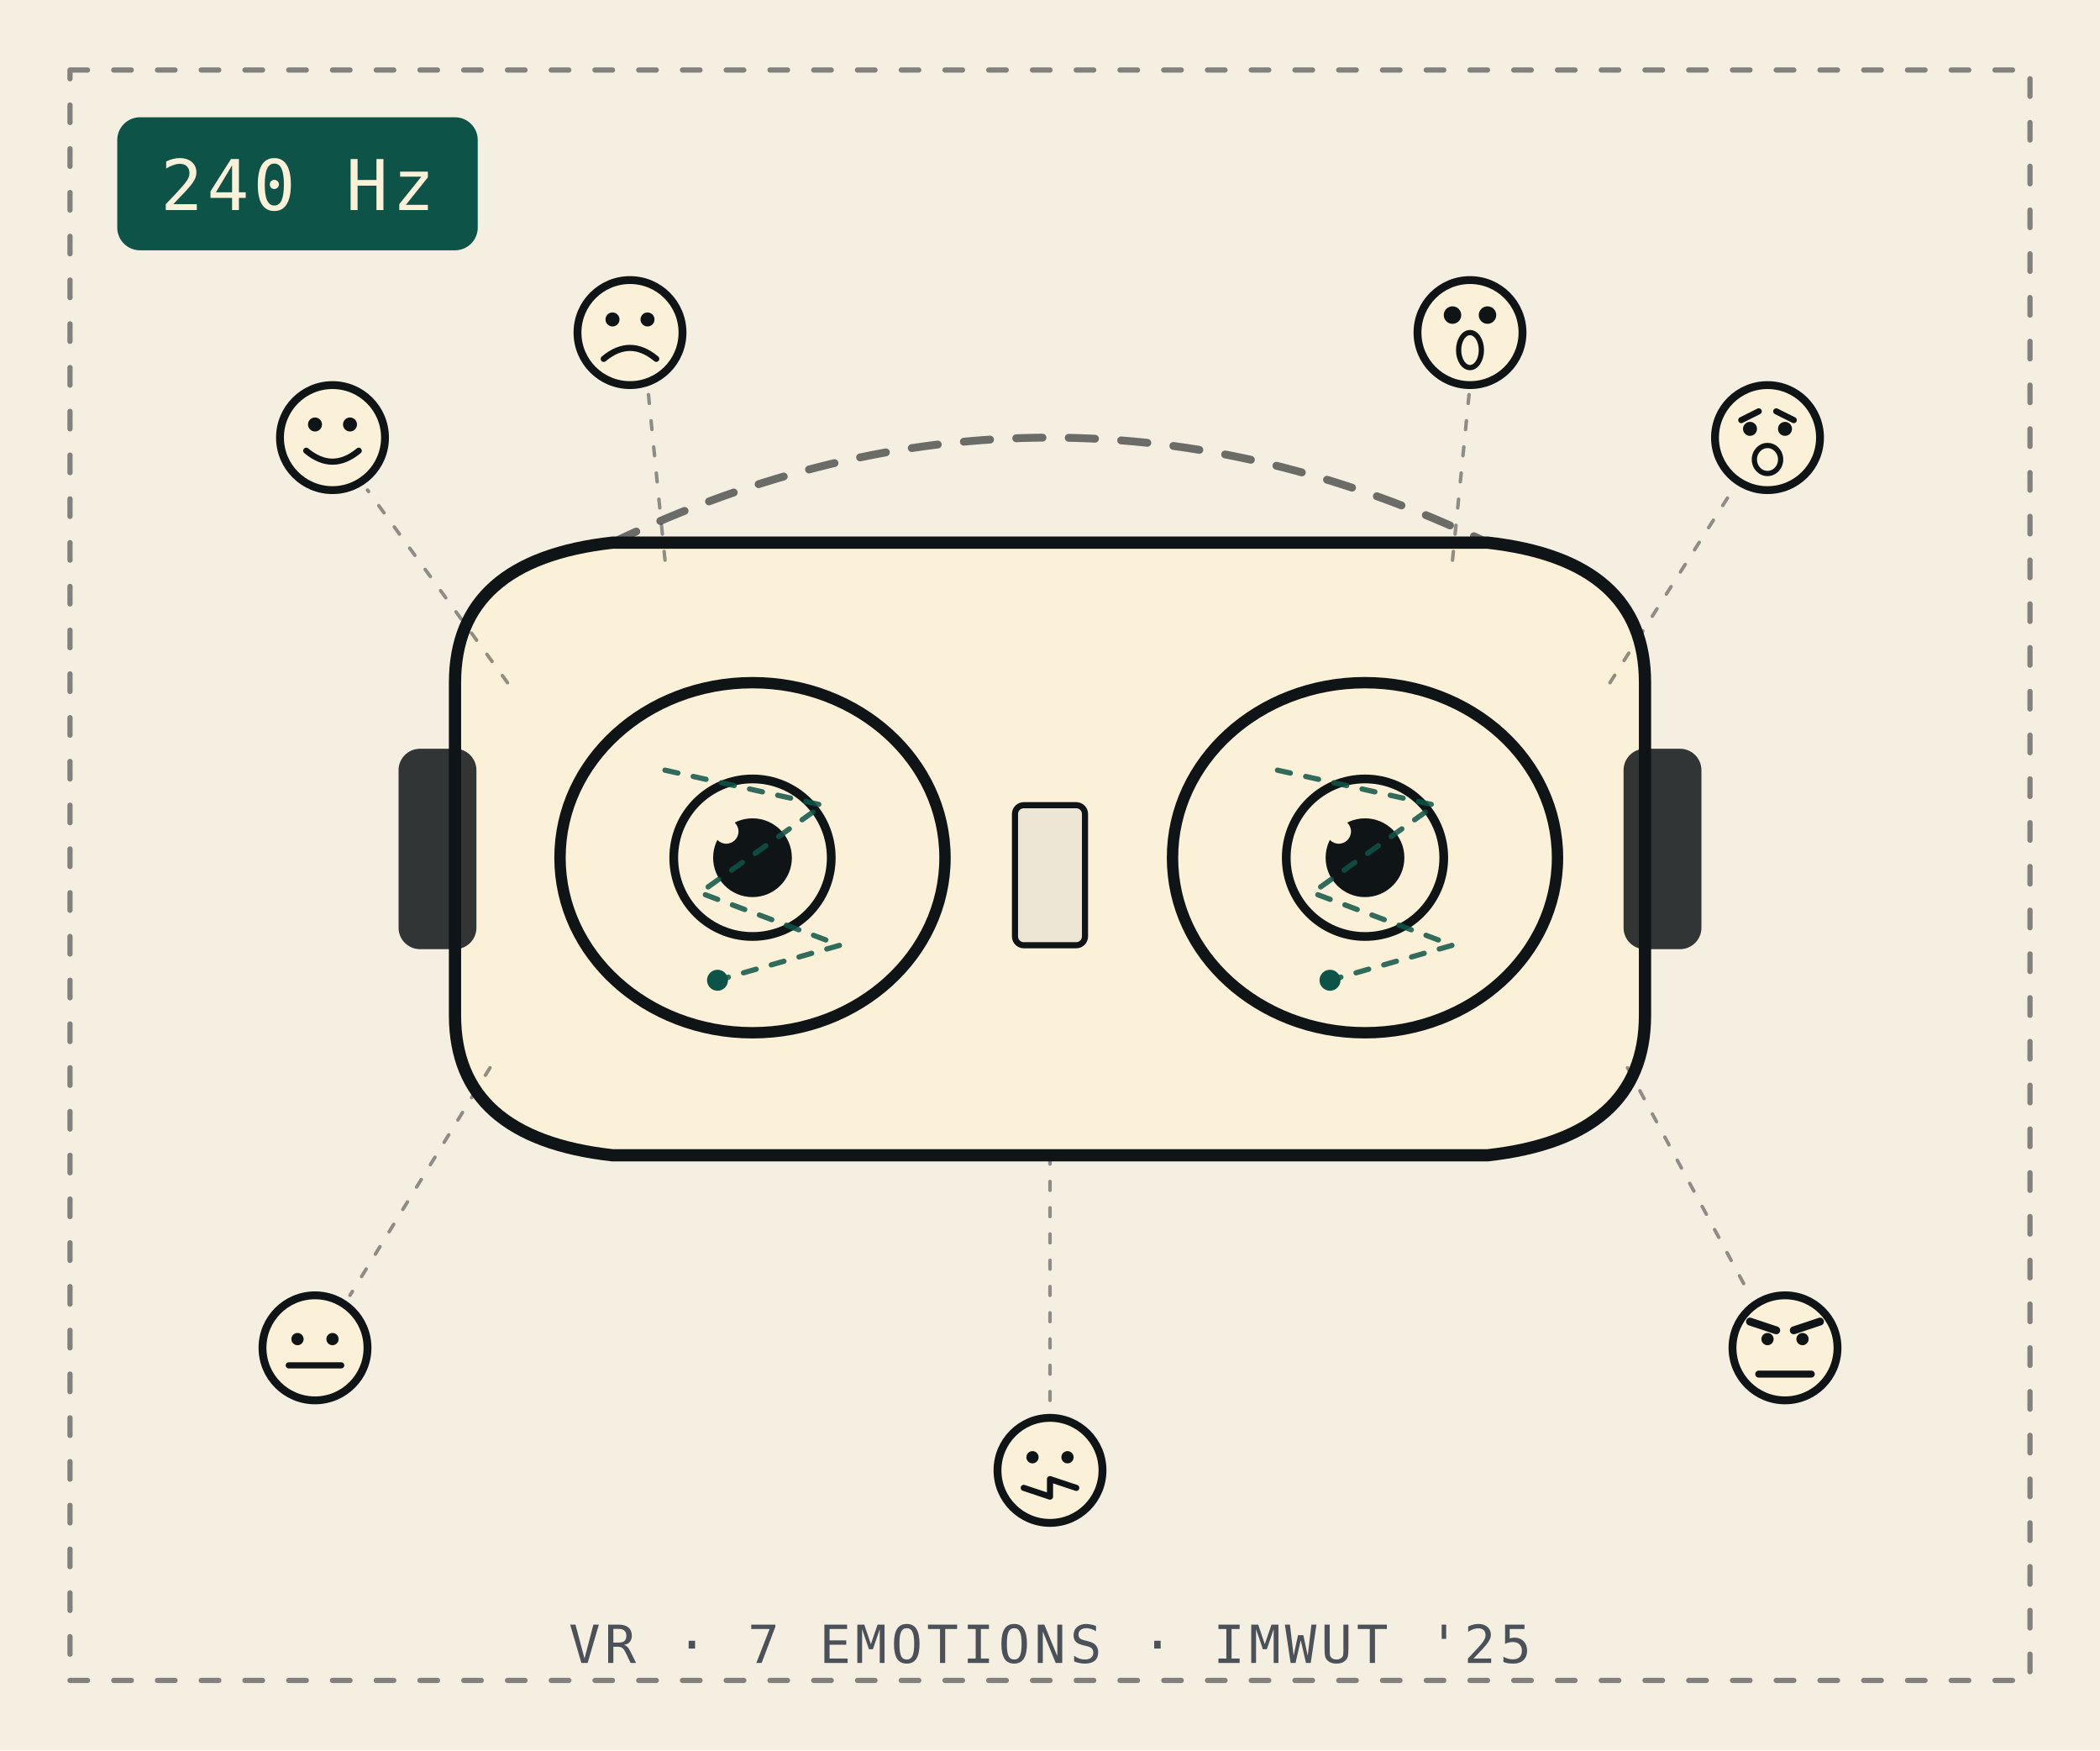
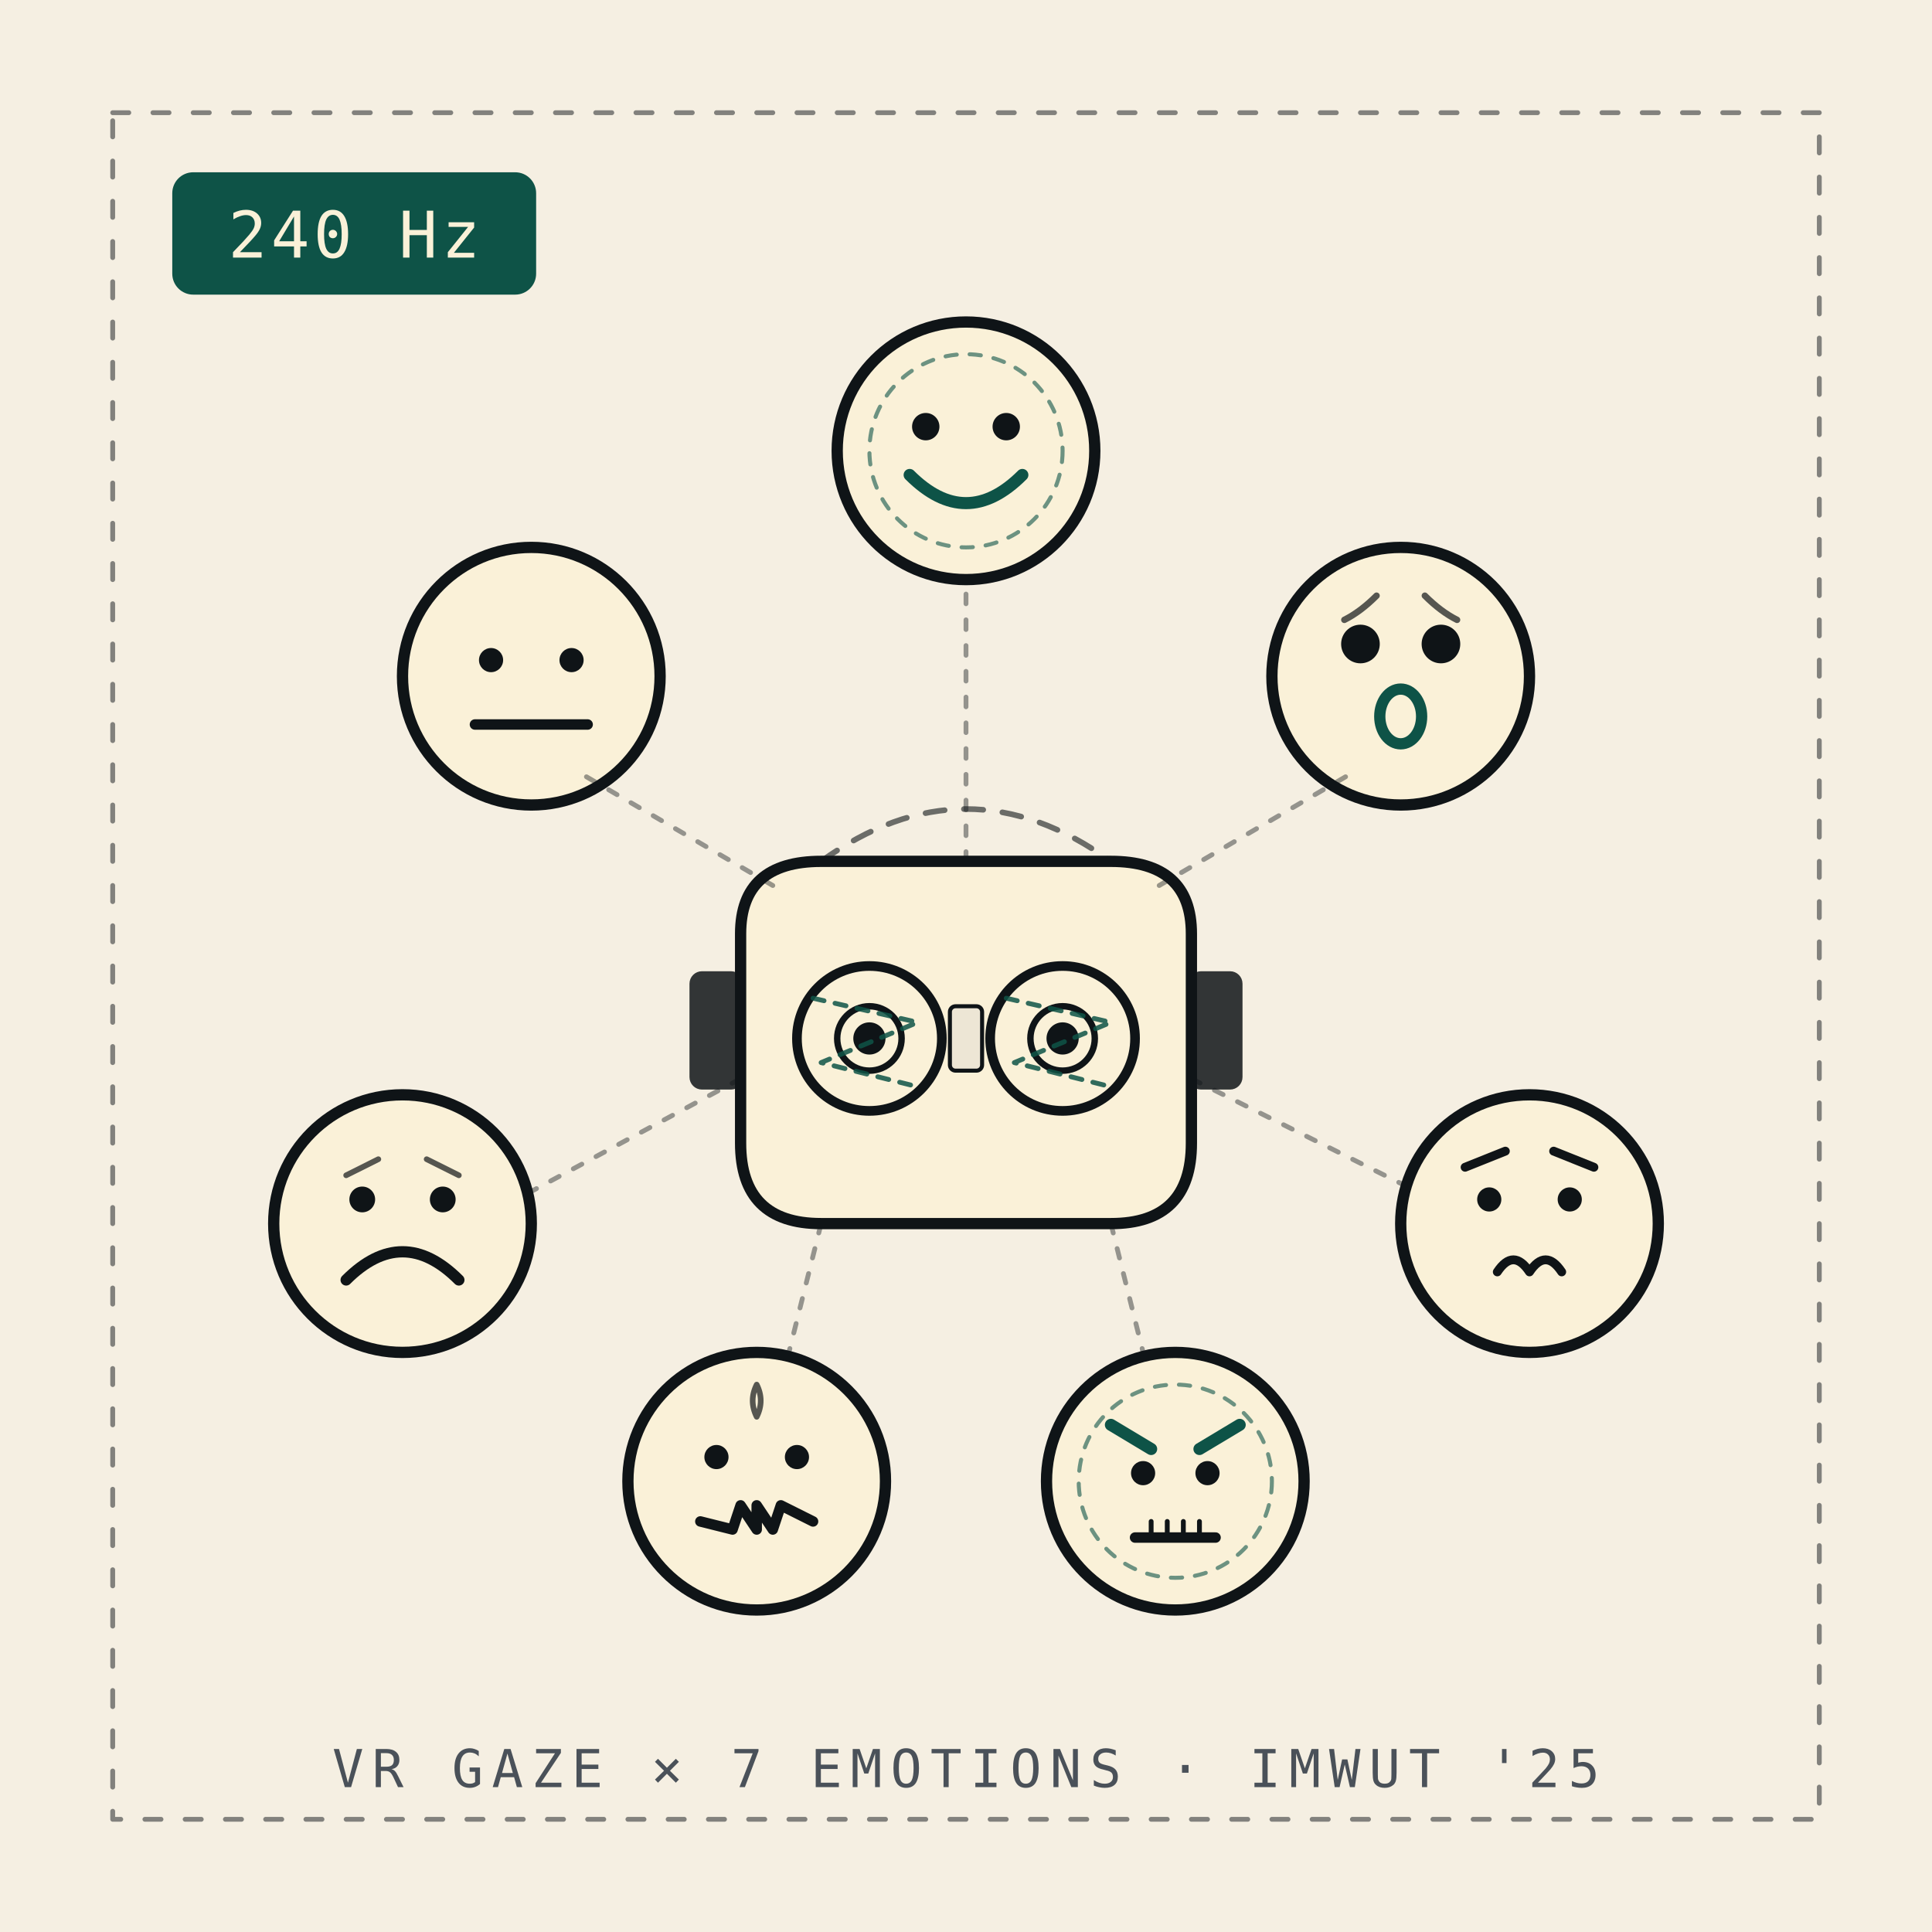
- <svg xmlns="http://www.w3.org/2000/svg" viewBox="0 0 240 200" fill="none">
-   <rect width="240" height="200" fill="#F5EFE2" />
+ <svg xmlns="http://www.w3.org/2000/svg" viewBox="0 0 240 240" fill="none">
+   <rect width="240" height="240" fill="#F5EFE2" />
  <g stroke="#0F1417" stroke-width="1.2" stroke-linecap="round" stroke-linejoin="round">
-     <rect x="8" y="8" width="224" height="184" stroke-width="0.6" stroke-dasharray="2 3" opacity="0.5" />
-     <path d="M52 78 Q52 64 70 62 L170 62 Q188 64 188 78 L188 116 Q188 130 170 132 L70 132 Q52 130 52 116 Z" stroke-width="1.4" fill="#FAF1D8" />
-     <path d="M70 62 Q120 38 170 62" stroke-width="0.9" stroke-dasharray="3 3" opacity="0.6" />
-     <rect x="46" y="86" width="8" height="22" rx="2" stroke-width="0.9" fill="#0F1417" opacity="0.85" />
-     <rect x="186" y="86" width="8" height="22" rx="2" stroke-width="0.9" fill="#0F1417" opacity="0.85" />
-     <rect x="116" y="92" width="8" height="16" rx="1" stroke-width="0.7" fill="#EDE6D5" />
-     <ellipse cx="86" cy="98" rx="22" ry="20" stroke-width="1.3" fill="#FAF1D8" />
-     <ellipse cx="156" cy="98" rx="22" ry="20" stroke-width="1.3" fill="#FAF1D8" />
-     <circle cx="86" cy="98" r="9" stroke-width="1" fill="#FAF1D8" />
-     <circle cx="86" cy="98" r="4.5" fill="#0F1417" stroke="none" />
-     <circle cx="83" cy="95" r="1.4" fill="#FAF1D8" stroke="none" />
-     <path d="M76 88 L94 92 L80 102 L96 108 L82 112" stroke-width="0.6" stroke-dasharray="1.5 1.8" stroke="#0E5347" opacity="0.85" />
-     <circle cx="82" cy="112" r="1.2" fill="#0E5347" stroke="none" />
-     <circle cx="156" cy="98" r="9" stroke-width="1" fill="#FAF1D8" />
-     <circle cx="156" cy="98" r="4.5" fill="#0F1417" stroke="none" />
-     <circle cx="153" cy="95" r="1.4" fill="#FAF1D8" stroke="none" />
-     <path d="M146 88 L164 92 L150 102 L166 108 L152 112" stroke-width="0.6" stroke-dasharray="1.5 1.8" stroke="#0E5347" opacity="0.85" />
-     <circle cx="152" cy="112" r="1.2" fill="#0E5347" stroke="none" />
-     <rect x="14" y="14" width="40" height="14" rx="2" fill="#0E5347" stroke="#0E5347" />
-     <text x="34" y="24" text-anchor="middle" font-family="JetBrains Mono, monospace" font-size="8" letter-spacing="0.06em" fill="#FAF1D8" stroke="none">240 Hz</text>
-     <g transform="translate(38, 50)">
-       <circle cx="0" cy="0" r="6" stroke-width="0.9" fill="#FAF1D8" />
-       <circle cx="-2" cy="-1.5" r="0.8" fill="#0F1417" stroke="none" />
-       <circle cx="2" cy="-1.5" r="0.8" fill="#0F1417" stroke="none" />
-       <path d="M-3 1.5 Q0 4 3 1.5" stroke-width="0.7" />
+     <rect x="14" y="14" width="212" height="212" stroke-width="0.6" stroke-dasharray="2 3" opacity="0.5" />
+     <g transform="translate(120, 56)">
+       <circle cx="0" cy="0" r="16" stroke-width="1.4" fill="#FAF1D8" />
+       <circle cx="0" cy="0" r="12" stroke="#0E5347" stroke-width="0.5" stroke-dasharray="1.4 1.6" fill="none" opacity="0.6" />
+       <circle cx="-5" cy="-3" r="1.7" fill="#0F1417" stroke="none" />
+       <circle cx="5" cy="-3" r="1.7" fill="#0F1417" stroke="none" />
+       <path d="M-7 3 Q0 10 7 3" stroke-width="1.5" stroke="#0E5347" />
    </g>
-     <g transform="translate(72, 38)">
-       <circle cx="0" cy="0" r="6" stroke-width="0.9" fill="#FAF1D8" />
-       <circle cx="-2" cy="-1.5" r="0.8" fill="#0F1417" stroke="none" />
-       <circle cx="2" cy="-1.5" r="0.8" fill="#0F1417" stroke="none" />
-       <path d="M-3 3 Q0 0.5 3 3" stroke-width="0.7" />
+     <g transform="translate(174, 84)">
+       <circle cx="0" cy="0" r="16" stroke-width="1.4" fill="#FAF1D8" />
+       <circle cx="-5" cy="-4" r="2.4" fill="#0F1417" stroke="none" />
+       <circle cx="5" cy="-4" r="2.4" fill="#0F1417" stroke="none" />
+       <path d="M-3 -10 Q-5 -8 -7 -7 M3 -10 Q5 -8 7 -7" stroke-width="0.8" opacity="0.7" />
+       <ellipse cx="0" cy="5" rx="2.6" ry="3.4" stroke="#0E5347" stroke-width="1.4" fill="#FAF1D8" />
    </g>
-     <g transform="translate(168, 38)">
-       <circle cx="0" cy="0" r="6" stroke-width="0.9" fill="#FAF1D8" />
-       <circle cx="-2" cy="-2" r="1" fill="#0F1417" stroke="none" />
-       <circle cx="2" cy="-2" r="1" fill="#0F1417" stroke="none" />
-       <ellipse cx="0" cy="2" rx="1.3" ry="2" stroke-width="0.6" fill="#FAF1D8" />
+     <g transform="translate(190, 152)">
+       <circle cx="0" cy="0" r="16" stroke-width="1.4" fill="#FAF1D8" />
+       <path d="M-8 -7 L-3 -9 M3 -9 L8 -7" stroke-width="1.1" />
+       <circle cx="-5" cy="-3" r="1.5" fill="#0F1417" stroke="none" />
+       <circle cx="5" cy="-3" r="1.5" fill="#0F1417" stroke="none" />
+       <path d="M-4 6 Q-2 3 0 6 Q2 3 4 6" stroke-width="1.1" />
    </g>
-     <g transform="translate(202, 50)">
-       <circle cx="0" cy="0" r="6" stroke-width="0.9" fill="#FAF1D8" />
-       <path d="M-3 -2 L-1 -3 M1 -3 L3 -2" stroke-width="0.7" />
-       <circle cx="-2" cy="-1" r="0.8" fill="#0F1417" stroke="none" />
-       <circle cx="2" cy="-1" r="0.8" fill="#0F1417" stroke="none" />
-       <ellipse cx="0" cy="2.5" rx="1.5" ry="1.6" stroke-width="0.6" fill="#FAF1D8" />
+     <g transform="translate(146, 184)">
+       <circle cx="0" cy="0" r="16" stroke-width="1.4" fill="#FAF1D8" />
+       <circle cx="0" cy="0" r="12" stroke="#0E5347" stroke-width="0.5" stroke-dasharray="1.4 1.6" fill="none" opacity="0.6" />
+       <path d="M-8 -7 L-3 -4 M3 -4 L8 -7" stroke-width="1.5" stroke="#0E5347" />
+       <circle cx="-4" cy="-1" r="1.5" fill="#0F1417" stroke="none" />
+       <circle cx="4" cy="-1" r="1.5" fill="#0F1417" stroke="none" />
+       <path d="M-5 7 L5 7" stroke-width="1.3" />
+       <path d="M-3 5 L-3 7 M-1 5 L-1 7 M1 5 L1 7 M3 5 L3 7" stroke-width="0.6" />
    </g>
-     <g transform="translate(204, 154)">
-       <circle cx="0" cy="0" r="6" stroke-width="0.9" fill="#FAF1D8" />
-       <path d="M-4 -3 L-1 -2 M1 -2 L4 -3" stroke-width="0.9" />
-       <circle cx="-2" cy="-1" r="0.7" fill="#0F1417" stroke="none" />
-       <circle cx="2" cy="-1" r="0.7" fill="#0F1417" stroke="none" />
-       <path d="M-3 3 L3 3" stroke-width="0.8" />
+     <g transform="translate(94, 184)">
+       <circle cx="0" cy="0" r="16" stroke-width="1.4" fill="#FAF1D8" />
+       <circle cx="-5" cy="-3" r="1.5" fill="#0F1417" stroke="none" />
+       <circle cx="5" cy="-3" r="1.5" fill="#0F1417" stroke="none" />
+       <path d="M0 -8 Q-1 -10 0 -12 Q1 -10 0 -8" stroke-width="0.7" opacity="0.7" />
+       <path d="M-7 5 L-3 6 L-2 3 L0 6 L0 3 L2 6 L3 3 L7 5" stroke-width="1.3" />
    </g>
-     <g transform="translate(120, 168)">
-       <circle cx="0" cy="0" r="6" stroke-width="0.9" fill="#FAF1D8" />
-       <circle cx="-2" cy="-1.5" r="0.7" fill="#0F1417" stroke="none" />
-       <circle cx="2" cy="-1.5" r="0.7" fill="#0F1417" stroke="none" />
-       <path d="M-3 2 L0 3 L0 1 L3 2" stroke-width="0.7" />
+     <g transform="translate(50, 152)">
+       <circle cx="0" cy="0" r="16" stroke-width="1.4" fill="#FAF1D8" />
+       <circle cx="-5" cy="-3" r="1.6" fill="#0F1417" stroke="none" />
+       <circle cx="5" cy="-3" r="1.6" fill="#0F1417" stroke="none" />
+       <path d="M-3 -8 L-7 -6 M3 -8 L7 -6" stroke-width="0.7" opacity="0.7" />
+       <path d="M-7 7 Q0 0 7 7" stroke-width="1.4" />
    </g>
-     <g transform="translate(36, 154)">
-       <circle cx="0" cy="0" r="6" stroke-width="0.9" fill="#FAF1D8" />
-       <circle cx="-2" cy="-1" r="0.7" fill="#0F1417" stroke="none" />
-       <circle cx="2" cy="-1" r="0.7" fill="#0F1417" stroke="none" />
-       <path d="M-3 2 L3 2" stroke-width="0.7" />
+     <g transform="translate(66, 84)">
+       <circle cx="0" cy="0" r="16" stroke-width="1.4" fill="#FAF1D8" />
+       <circle cx="-5" cy="-2" r="1.5" fill="#0F1417" stroke="none" />
+       <circle cx="5" cy="-2" r="1.5" fill="#0F1417" stroke="none" />
+       <path d="M-7 6 L7 6" stroke-width="1.3" />
    </g>
-     <path d="M58 78 L42 56" stroke-width="0.4" stroke-dasharray="1 2" opacity="0.45" />
-     <path d="M76 64 L74 44" stroke-width="0.4" stroke-dasharray="1 2" opacity="0.45" />
-     <path d="M166 64 L168 44" stroke-width="0.4" stroke-dasharray="1 2" opacity="0.45" />
-     <path d="M184 78 L198 56" stroke-width="0.4" stroke-dasharray="1 2" opacity="0.45" />
-     <path d="M186 122 L200 148" stroke-width="0.4" stroke-dasharray="1 2" opacity="0.45" />
-     <path d="M120 132 L120 162" stroke-width="0.4" stroke-dasharray="1 2" opacity="0.45" />
-     <path d="M56 122 L40 148" stroke-width="0.4" stroke-dasharray="1 2" opacity="0.45" />
-     <text x="120" y="190" text-anchor="middle" font-family="JetBrains Mono, monospace" font-size="6" fill="#4A5159" stroke="none" letter-spacing="0.08em">VR · 7 EMOTIONS · IMWUT '25</text>
+     <g>
+       <path d="M92 116 Q92 107 102 107 L138 107 Q148 107 148 116 L148 142 Q148 152 138 152 L102 152 Q92 152 92 142 Z" stroke-width="1.4" fill="#FAF1D8" />
+       <path d="M102 107 Q120 94 138 107" stroke-width="0.7" stroke-dasharray="2.4 2.4" opacity="0.6" />
+       <rect x="86" y="121" width="6" height="14" rx="1.2" fill="#0F1417" stroke-width="0.7" opacity="0.85" />
+       <rect x="148" y="121" width="6" height="14" rx="1.2" fill="#0F1417" stroke-width="0.7" opacity="0.85" />
+       <ellipse cx="108" cy="129" rx="9" ry="9" stroke-width="1.2" fill="#FAF1D8" />
+       <ellipse cx="132" cy="129" rx="9" ry="9" stroke-width="1.2" fill="#FAF1D8" />
+       <circle cx="108" cy="129" r="4" fill="#FAF1D8" stroke-width="0.8" />
+       <circle cx="108" cy="129" r="2" fill="#0F1417" stroke="none" />
+       <circle cx="132" cy="129" r="4" fill="#FAF1D8" stroke-width="0.8" />
+       <circle cx="132" cy="129" r="2" fill="#0F1417" stroke="none" />
+       <rect x="118" y="125" width="4" height="8" rx="0.7" fill="#EDE6D5" stroke-width="0.5" />
+       <path d="M101 124 L114 127 L102 132 L114 135" stroke-width="0.6" stroke-dasharray="1.4 1.4" stroke="#0E5347" opacity="0.85" />
+       <path d="M125 124 L138 127 L126 132 L138 135" stroke-width="0.6" stroke-dasharray="1.4 1.4" stroke="#0E5347" opacity="0.85" />
+     </g>
+     <g stroke-dasharray="1.2 2" opacity="0.42">
+       <path d="M120 107 L120 72" stroke-width="0.6" />
+       <path d="M144 110 L168 96" stroke-width="0.6" />
+       <path d="M148 134 L176 148" stroke-width="0.6" />
+       <path d="M138 152 L142 168" stroke-width="0.6" />
+       <path d="M102 152 L98 168" stroke-width="0.6" />
+       <path d="M92 134 L66 148" stroke-width="0.6" />
+       <path d="M96 110 L72 96" stroke-width="0.6" />
+     </g>
+     <rect x="22" y="22" width="44" height="14" rx="2" fill="#0E5347" stroke="#0E5347" />
+     <text x="44" y="32" text-anchor="middle" font-family="JetBrains Mono, monospace" font-size="8" letter-spacing="0.06em" fill="#FAF1D8" stroke="none">240 Hz</text>
+     <text x="120" y="222" text-anchor="middle" font-family="JetBrains Mono, monospace" font-size="6.5" fill="#4A5159" stroke="none" letter-spacing="0.16em">VR GAZE × 7 EMOTIONS · IMWUT '25</text>
  </g>
</svg>
